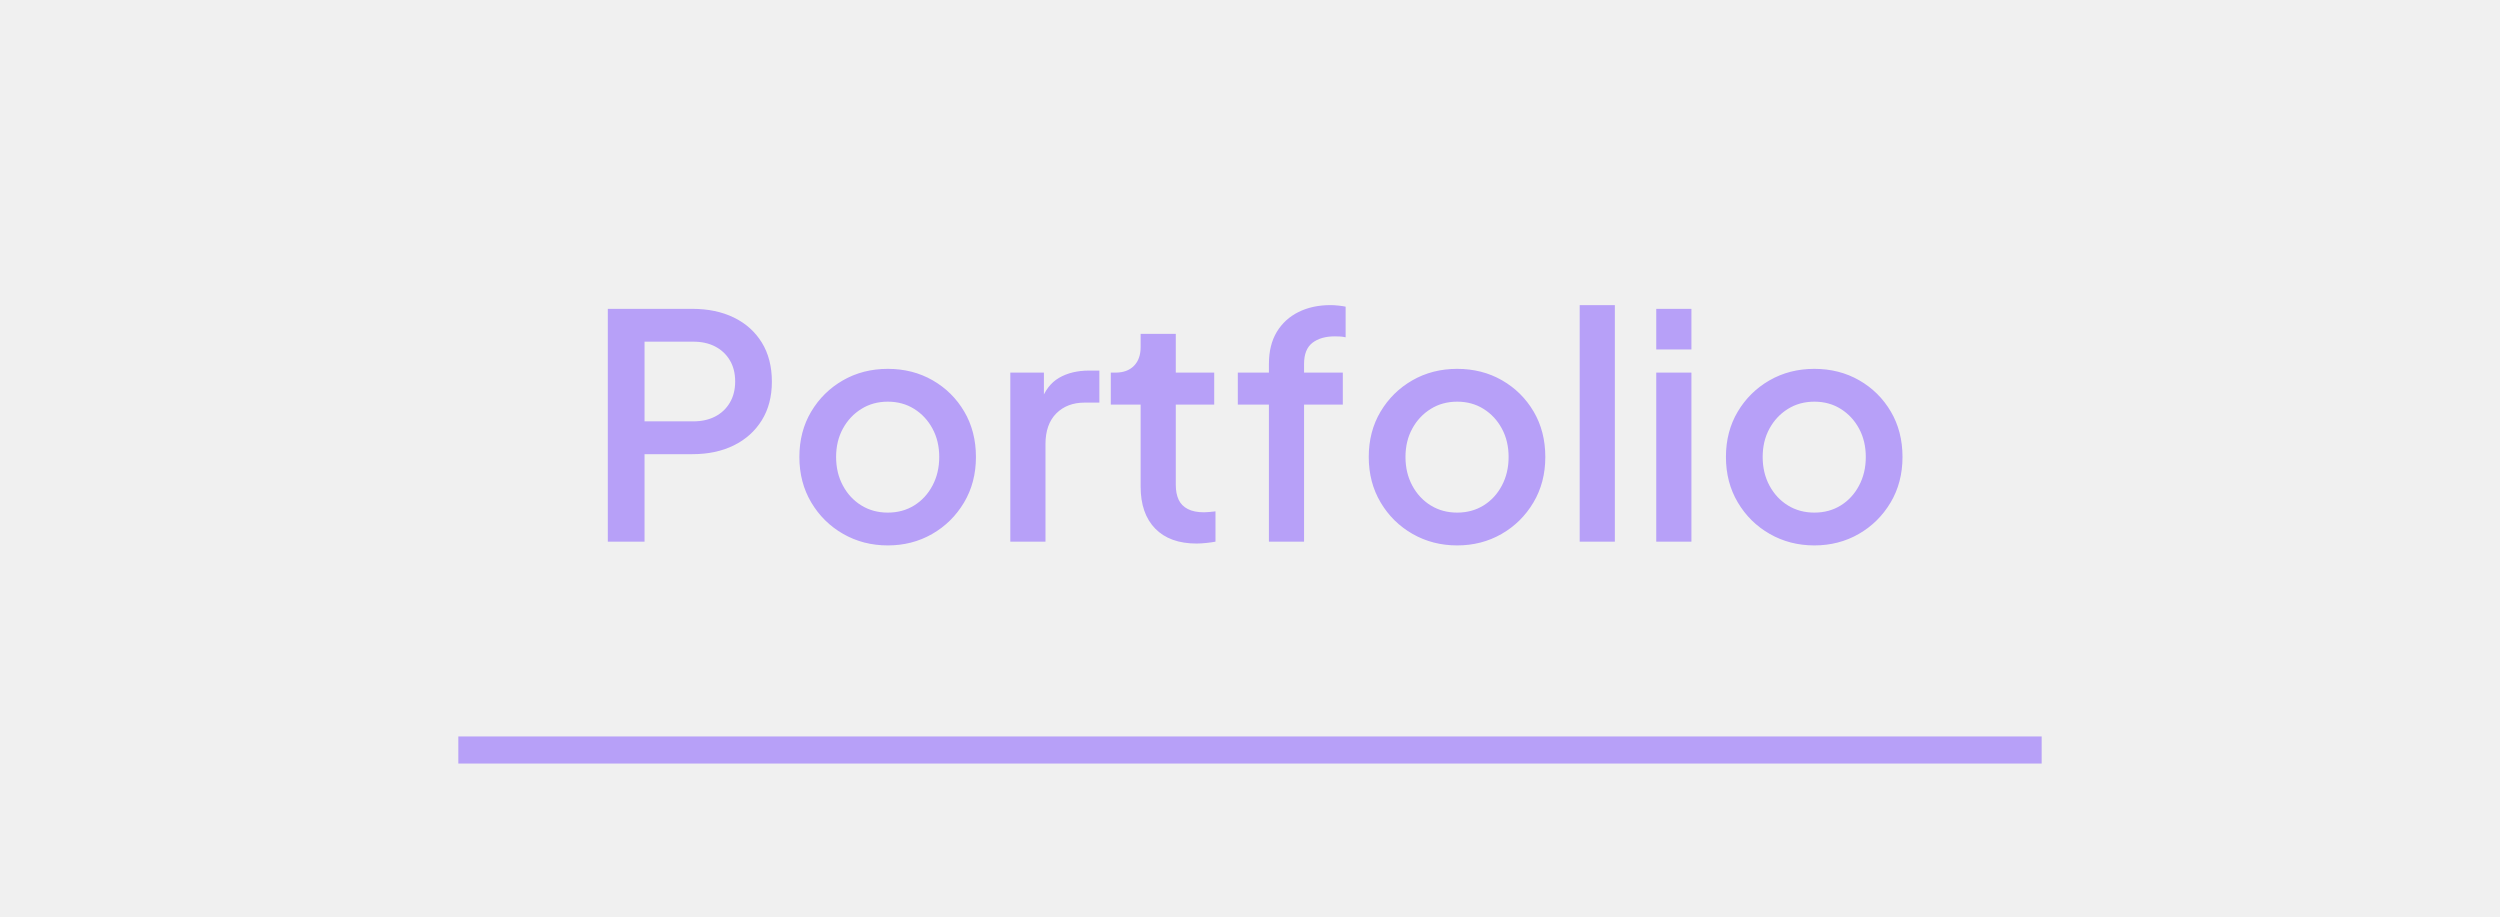
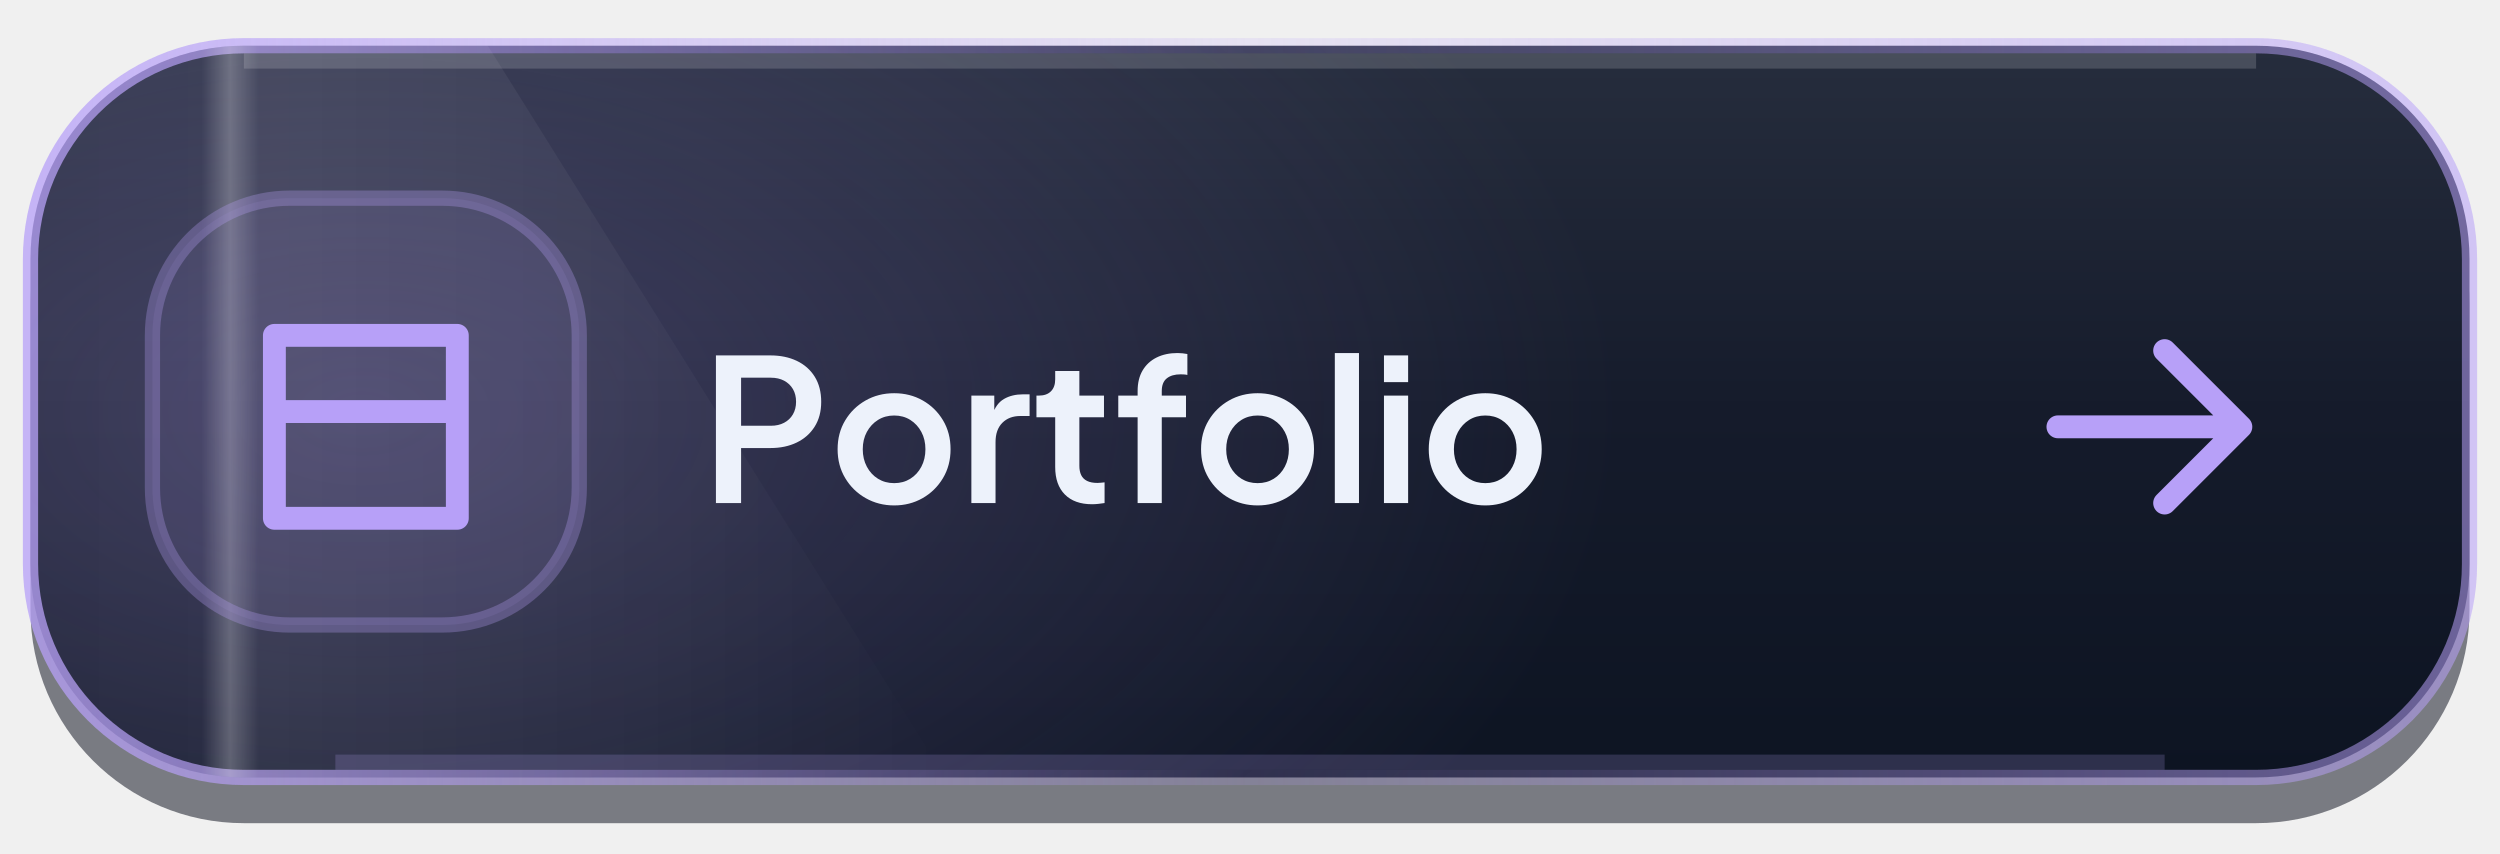
- <svg xmlns="http://www.w3.org/2000/svg" width="120" height="44" viewBox="0 0 120 44" role="img">
-   <style>@keyframes lift{0%,100%{transform:translateY(0);opacity:.85}50%{transform:translateY(-2px);opacity:1}}@keyframes glide{0%,100%{stroke-dashoffset:100}50%{stroke-dashoffset:0}}.live{animation:lift 5s ease-in-out infinite}.line{animation:glide 6s ease-in-out infinite}@media(prefers-reduced-motion:reduce){*{animation:none!important}}</style>
-   <g class="live">
-     <g fill="#B7A0F8" aria-label="Portfolio">
-       <path d="M29.175 26.0V14.825H33.24Q34.365 14.825 35.224 15.241Q36.082 15.658 36.566 16.441Q37.05 17.225 37.05 18.32Q37.05 19.4 36.562 20.18Q36.075 20.96 35.22 21.38Q34.365 21.8 33.24 21.8H30.938V26.0ZM30.938 20.225H33.277Q33.885 20.225 34.335 19.989Q34.785 19.753 35.036 19.321Q35.288 18.89 35.288 18.312Q35.288 17.727 35.036 17.3Q34.785 16.873 34.335 16.636Q33.885 16.4 33.277 16.4H30.938ZM42.615 26.18Q41.438 26.18 40.474 25.629Q39.51 25.078 38.94 24.117Q38.37 23.157 38.37 21.935Q38.37 20.712 38.936 19.76Q39.502 18.808 40.462 18.256Q41.422 17.705 42.615 17.705Q43.808 17.705 44.764 18.252Q45.72 18.8 46.282 19.752Q46.845 20.705 46.845 21.935Q46.845 23.165 46.271 24.125Q45.697 25.085 44.741 25.633Q43.785 26.18 42.615 26.18ZM42.615 24.605Q43.328 24.605 43.883 24.26Q44.438 23.915 44.76 23.307Q45.083 22.7 45.083 21.935Q45.083 21.17 44.76 20.574Q44.438 19.977 43.883 19.629Q43.328 19.28 42.615 19.28Q41.903 19.28 41.344 19.629Q40.785 19.977 40.459 20.574Q40.133 21.17 40.133 21.935Q40.133 22.7 40.459 23.307Q40.785 23.915 41.344 24.26Q41.903 24.605 42.615 24.605ZM48.495 26.0V17.885H50.108V19.527L49.958 19.288Q50.235 18.485 50.835 18.136Q51.435 17.788 52.275 17.788H52.77V19.325H52.065Q51.218 19.325 50.7 19.846Q50.183 20.367 50.183 21.32V26.0ZM57.435 26.09Q56.153 26.09 55.451 25.374Q54.75 24.657 54.75 23.352V19.422H53.318V17.885H53.543Q54.113 17.885 54.431 17.559Q54.75 17.233 54.75 16.663V16.025H56.438V17.885H58.282V19.422H56.438V23.277Q56.438 23.69 56.573 23.983Q56.708 24.275 57.011 24.432Q57.315 24.59 57.795 24.59Q57.907 24.59 58.058 24.575Q58.208 24.56 58.343 24.545V26.0Q58.14 26.038 57.885 26.064Q57.63 26.09 57.435 26.09ZM60.908 26.0V19.422H59.415V17.885H60.908V17.465Q60.908 16.558 61.286 15.931Q61.665 15.305 62.333 14.975Q63 14.645 63.863 14.645Q64.035 14.645 64.245 14.668Q64.455 14.69 64.59 14.72V16.19Q64.463 16.16 64.316 16.152Q64.17 16.145 64.073 16.145Q63.398 16.145 62.996 16.456Q62.595 16.767 62.595 17.465V17.885H64.455V19.422H62.595V26.0ZM69.945 26.18Q68.768 26.18 67.804 25.629Q66.84 25.078 66.27 24.117Q65.7 23.157 65.7 21.935Q65.7 20.712 66.266 19.76Q66.833 18.808 67.793 18.256Q68.753 17.705 69.945 17.705Q71.138 17.705 72.094 18.252Q73.05 18.8 73.613 19.752Q74.175 20.705 74.175 21.935Q74.175 23.165 73.601 24.125Q73.028 25.085 72.071 25.633Q71.115 26.18 69.945 26.18ZM69.945 24.605Q70.657 24.605 71.213 24.26Q71.768 23.915 72.09 23.307Q72.413 22.7 72.413 21.935Q72.413 21.17 72.09 20.574Q71.768 19.977 71.213 19.629Q70.657 19.28 69.945 19.28Q69.233 19.28 68.674 19.629Q68.115 19.977 67.789 20.574Q67.463 21.17 67.463 21.935Q67.463 22.7 67.789 23.307Q68.115 23.915 68.674 24.26Q69.233 24.605 69.945 24.605ZM75.825 26.0V14.645H77.513V26.0ZM79.5 26.0V17.885H81.188V26.0ZM79.5 16.775V14.825H81.188V16.775ZM87.09 26.18Q85.913 26.18 84.949 25.629Q83.985 25.078 83.415 24.117Q82.845 23.157 82.845 21.935Q82.845 20.712 83.411 19.76Q83.978 18.808 84.938 18.256Q85.898 17.705 87.09 17.705Q88.282 17.705 89.239 18.252Q90.195 18.8 90.758 19.752Q91.32 20.705 91.32 21.935Q91.32 23.165 90.746 24.125Q90.172 25.085 89.216 25.633Q88.26 26.18 87.09 26.18ZM87.09 24.605Q87.803 24.605 88.358 24.26Q88.913 23.915 89.235 23.307Q89.558 22.7 89.558 21.935Q89.558 21.17 89.235 20.574Q88.913 19.977 88.358 19.629Q87.803 19.28 87.09 19.28Q86.377 19.28 85.819 19.629Q85.26 19.977 84.934 20.574Q84.608 21.17 84.608 21.935Q84.608 22.7 84.934 23.307Q85.26 23.915 85.819 24.26Q86.377 24.605 87.09 24.605Z" />
+ <svg xmlns="http://www.w3.org/2000/svg" width="164" height="56" viewBox="0 0 164 56" role="img">
+   <defs>
+     <linearGradient id="surface" x1="0" y1="0" x2="0" y2="1">
+       <stop stop-color="#262D3D" />
+       <stop offset=".5" stop-color="#151B2B" />
+       <stop offset="1" stop-color="#0D1422" />
+     </linearGradient>
+     <linearGradient id="edge">
+       <stop stop-color="#B7A0F8" stop-opacity=".75" />
+       <stop offset=".5" stop-color="#B7A0F8" stop-opacity=".18" />
+       <stop offset="1" stop-color="#B7A0F8" stop-opacity=".55" />
+     </linearGradient>
+     <radialGradient id="light">
+       <stop stop-color="#B7A0F8" stop-opacity=".24" />
+       <stop offset="1" stop-color="#B7A0F8" stop-opacity="0" />
+     </radialGradient>
+     <linearGradient id="sweep">
+       <stop stop-color="white" stop-opacity="0" />
+       <stop offset=".48" stop-color="white" stop-opacity=".03" />
+       <stop offset=".5" stop-color="white" stop-opacity=".28" />
+       <stop offset=".52" stop-color="white" stop-opacity=".08" />
+       <stop offset="1" stop-color="white" stop-opacity="0" />
+     </linearGradient>
+     <clipPath id="clip">
+       <rect x="2" y="3" width="160" height="48" rx="14" />
+     </clipPath>
+   </defs>
+   <style>@keyframes sweep{0%,12%{transform:translateX(-100px)}65%,100%{transform:translateX(264px)}}@keyframes halo{0%,100%{opacity:.45}40%{opacity:1}}@keyframes arrow{0%,35%,100%{transform:translateX(0);opacity:.7}50%{transform:translateX(3px);opacity:1}}.sweep{animation:sweep 7.2s cubic-bezier(.22,.61,.36,1) infinite}.halo{animation:halo 7.2s ease-in-out infinite}.arrow{animation:arrow 7.2s ease-in-out infinite}@media(prefers-reduced-motion:reduce){*{animation:none!important}}</style>
+   <rect x="2" y="6" width="160" height="48" rx="14" fill="#020714" fill-opacity=".5" />
+   <rect x="2" y="3" width="160" height="48" rx="14" fill="url(#surface)" stroke="url(#edge)" />
+   <g clip-path="url(#clip)">
+     <ellipse class="halo" cx="24" cy="27" rx="82" ry="48" fill="url(#light)" />
+     <g class="sweep">
+       <path d="M-32 3h64l30 48H-2z" fill="url(#sweep)" />
    </g>
+     <path d="M16 4H148" stroke="white" stroke-opacity=".16" />
+     <path d="M22 50H142" stroke="#B7A0F8" stroke-opacity=".2" />
  </g>
-   <path class="line" d="M22 36H98" fill="none" stroke="#B7A0F8" stroke-width="1.3" stroke-dasharray="76 100" />
+   <rect x="10" y="13" width="28" height="28" rx="9" fill="#B7A0F8" fill-opacity=".1" stroke="#B7A0F8" stroke-opacity=".3" />
+   <path d="M18 22h12v12H18zm0 5h12" fill="none" stroke="#B7A0F8" stroke-width="1.5" stroke-linejoin="round" stroke-linecap="round" />
+   <g aria-label="Portfolio">
+     <path d="M46.965 33.0V23.315H50.537Q51.519 23.315 52.27 23.673Q53.022 24.032 53.447 24.713Q53.871 25.395 53.871 26.36Q53.871 27.309 53.442 27.988Q53.014 28.668 52.264 29.03Q51.515 29.392 50.537 29.392H48.615V33.0ZM48.615 27.93H50.565Q51.067 27.93 51.437 27.734Q51.808 27.538 52.015 27.183Q52.222 26.828 52.222 26.355Q52.222 25.874 52.015 25.522Q51.808 25.169 51.437 24.973Q51.067 24.777 50.565 24.777H48.615ZM58.659 33.156Q57.63 33.156 56.788 32.677Q55.945 32.199 55.446 31.365Q54.947 30.532 54.947 29.471Q54.947 28.406 55.444 27.579Q55.94 26.752 56.78 26.273Q57.62 25.795 58.659 25.795Q59.697 25.795 60.533 26.271Q61.369 26.747 61.863 27.574Q62.357 28.401 62.357 29.471Q62.357 30.537 61.856 31.37Q61.355 32.204 60.519 32.68Q59.683 33.156 58.659 33.156ZM58.659 31.694Q59.255 31.694 59.715 31.407Q60.175 31.122 60.441 30.616Q60.708 30.111 60.708 29.471Q60.708 28.83 60.441 28.334Q60.175 27.837 59.715 27.547Q59.255 27.257 58.659 27.257Q58.062 27.257 57.598 27.547Q57.135 27.837 56.866 28.334Q56.597 28.83 56.597 29.471Q56.597 30.111 56.866 30.616Q57.135 31.122 57.598 31.407Q58.062 31.694 58.659 31.694ZM63.722 33.0V25.951H65.225V27.444L65.095 27.226Q65.334 26.48 65.859 26.174Q66.384 25.868 67.115 25.868H67.541V27.29H66.93Q66.2 27.29 65.754 27.737Q65.307 28.185 65.307 29.003V33.0ZM71.642 33.078Q70.487 33.078 69.854 32.439Q69.221 31.799 69.221 30.639V27.373H67.991V25.951H68.154Q68.661 25.951 68.941 25.67Q69.221 25.39 69.221 24.883V24.339H70.806V25.951H72.421V27.373H70.806V30.558Q70.806 30.917 70.926 31.167Q71.046 31.417 71.312 31.549Q71.578 31.68 71.99 31.68Q72.086 31.68 72.213 31.667Q72.34 31.654 72.46 31.642V33.0Q72.279 33.031 72.052 33.054Q71.825 33.078 71.642 33.078ZM74.628 33.0V27.373H73.359V25.951H74.628V25.652Q74.628 24.851 74.957 24.297Q75.286 23.744 75.876 23.451Q76.466 23.159 77.247 23.159Q77.401 23.159 77.587 23.178Q77.772 23.198 77.892 23.224V24.596Q77.777 24.569 77.657 24.563Q77.538 24.556 77.449 24.556Q76.873 24.556 76.543 24.819Q76.212 25.081 76.212 25.652V25.951H77.801V27.373H76.212V33.0ZM82.501 33.156Q81.472 33.156 80.63 32.677Q79.787 32.199 79.288 31.365Q78.789 30.532 78.789 29.471Q78.789 28.406 79.286 27.579Q79.782 26.752 80.622 26.273Q81.462 25.795 82.501 25.795Q83.539 25.795 84.375 26.271Q85.211 26.747 85.705 27.574Q86.199 28.401 86.199 29.471Q86.199 30.537 85.698 31.37Q85.197 32.204 84.361 32.68Q83.525 33.156 82.501 33.156ZM82.501 31.694Q83.097 31.694 83.557 31.407Q84.017 31.122 84.283 30.616Q84.55 30.111 84.55 29.471Q84.55 28.83 84.283 28.334Q84.017 27.837 83.557 27.547Q83.097 27.257 82.501 27.257Q81.904 27.257 81.44 27.547Q80.977 27.837 80.708 28.334Q80.439 28.83 80.439 29.471Q80.439 30.111 80.708 30.616Q80.977 31.122 81.44 31.407Q81.904 31.694 82.501 31.694ZM87.564 33.0V23.159H89.149V33.0ZM90.788 33.0V25.951H92.373V33.0ZM90.788 25.07V23.315H92.373V25.07ZM97.438 33.156Q96.409 33.156 95.567 32.677Q94.724 32.199 94.225 31.365Q93.726 30.532 93.726 29.471Q93.726 28.406 94.223 27.579Q94.719 26.752 95.559 26.273Q96.399 25.795 97.438 25.795Q98.476 25.795 99.312 26.271Q100.148 26.747 100.642 27.574Q101.136 28.401 101.136 29.471Q101.136 30.537 100.635 31.37Q100.134 32.204 99.298 32.68Q98.462 33.156 97.438 33.156ZM97.438 31.694Q98.034 31.694 98.494 31.407Q98.954 31.122 99.22 30.616Q99.487 30.111 99.487 29.471Q99.487 28.83 99.22 28.334Q98.954 27.837 98.494 27.547Q98.034 27.257 97.438 27.257Q96.841 27.257 96.377 27.547Q95.914 27.837 95.645 28.334Q95.376 28.83 95.376 29.471Q95.376 30.111 95.645 30.616Q95.914 31.122 96.377 31.407Q96.841 31.694 97.438 31.694Z" fill="#EDF2FB" />
+   </g>
+   <path class="arrow" d="M135 28h12m-5-5 5 5-5 5" fill="none" stroke="#B7A0F8" stroke-width="1.5" stroke-linecap="round" stroke-linejoin="round" />
</svg>
